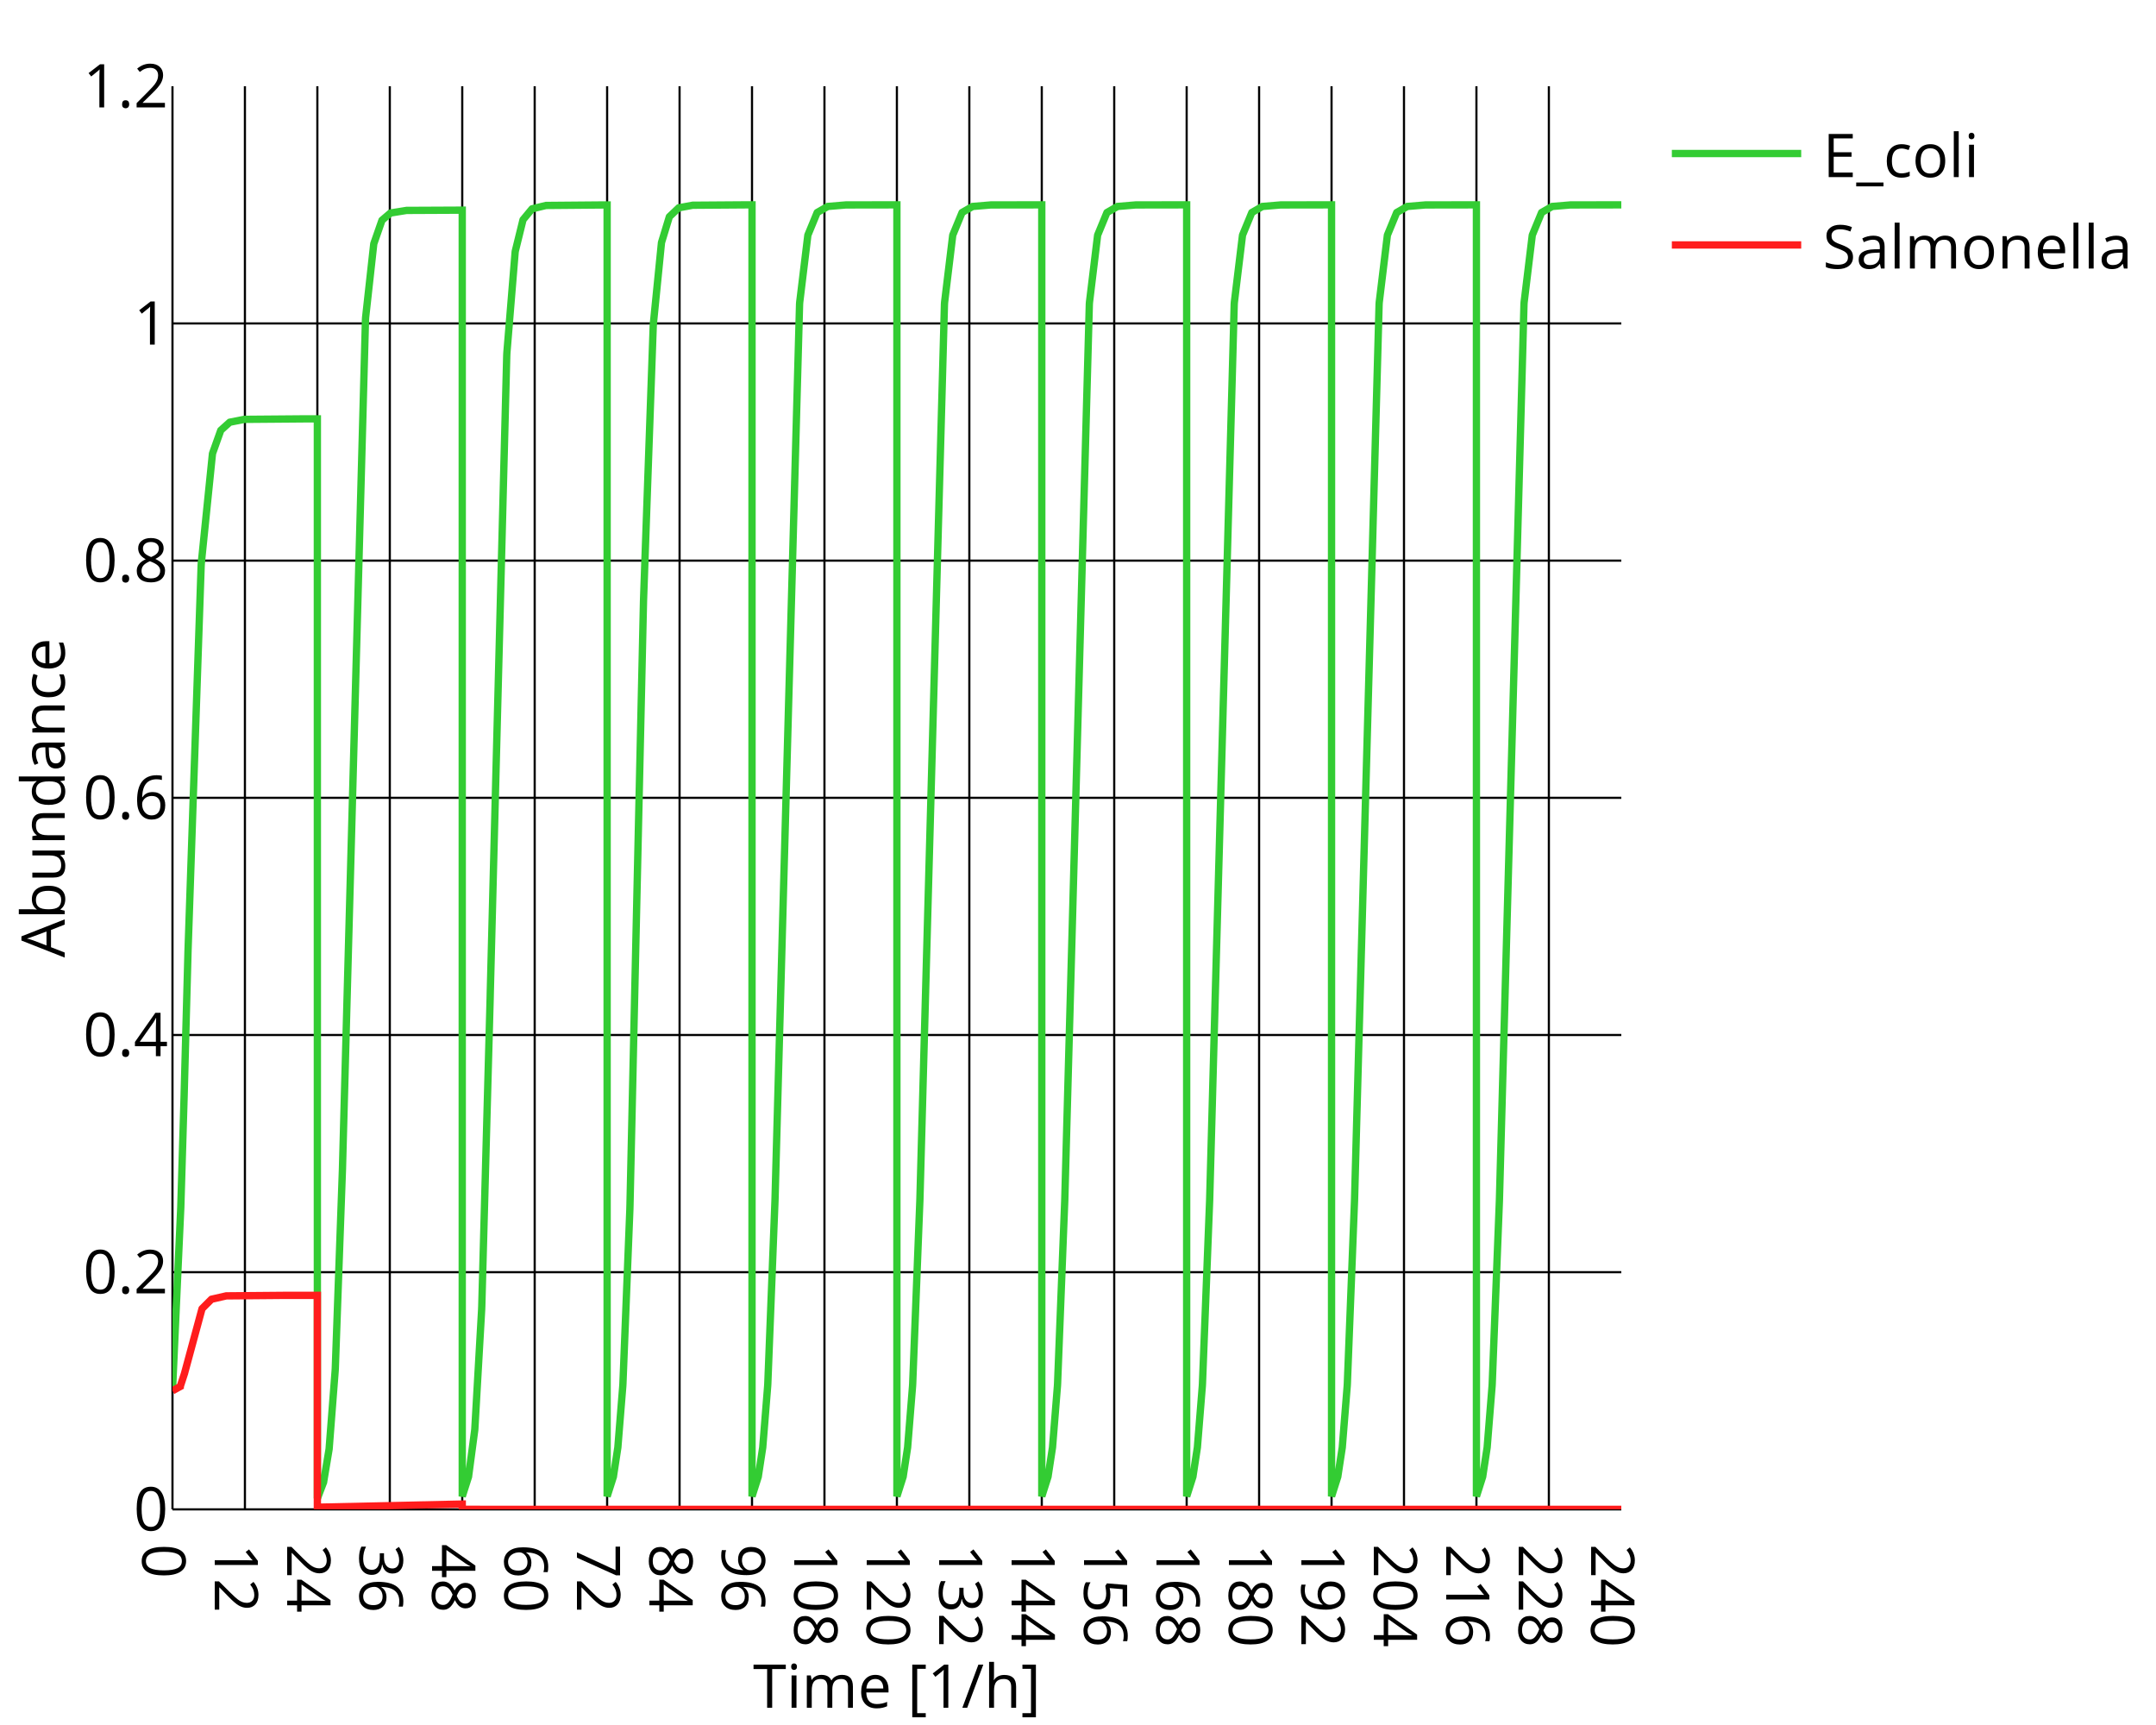
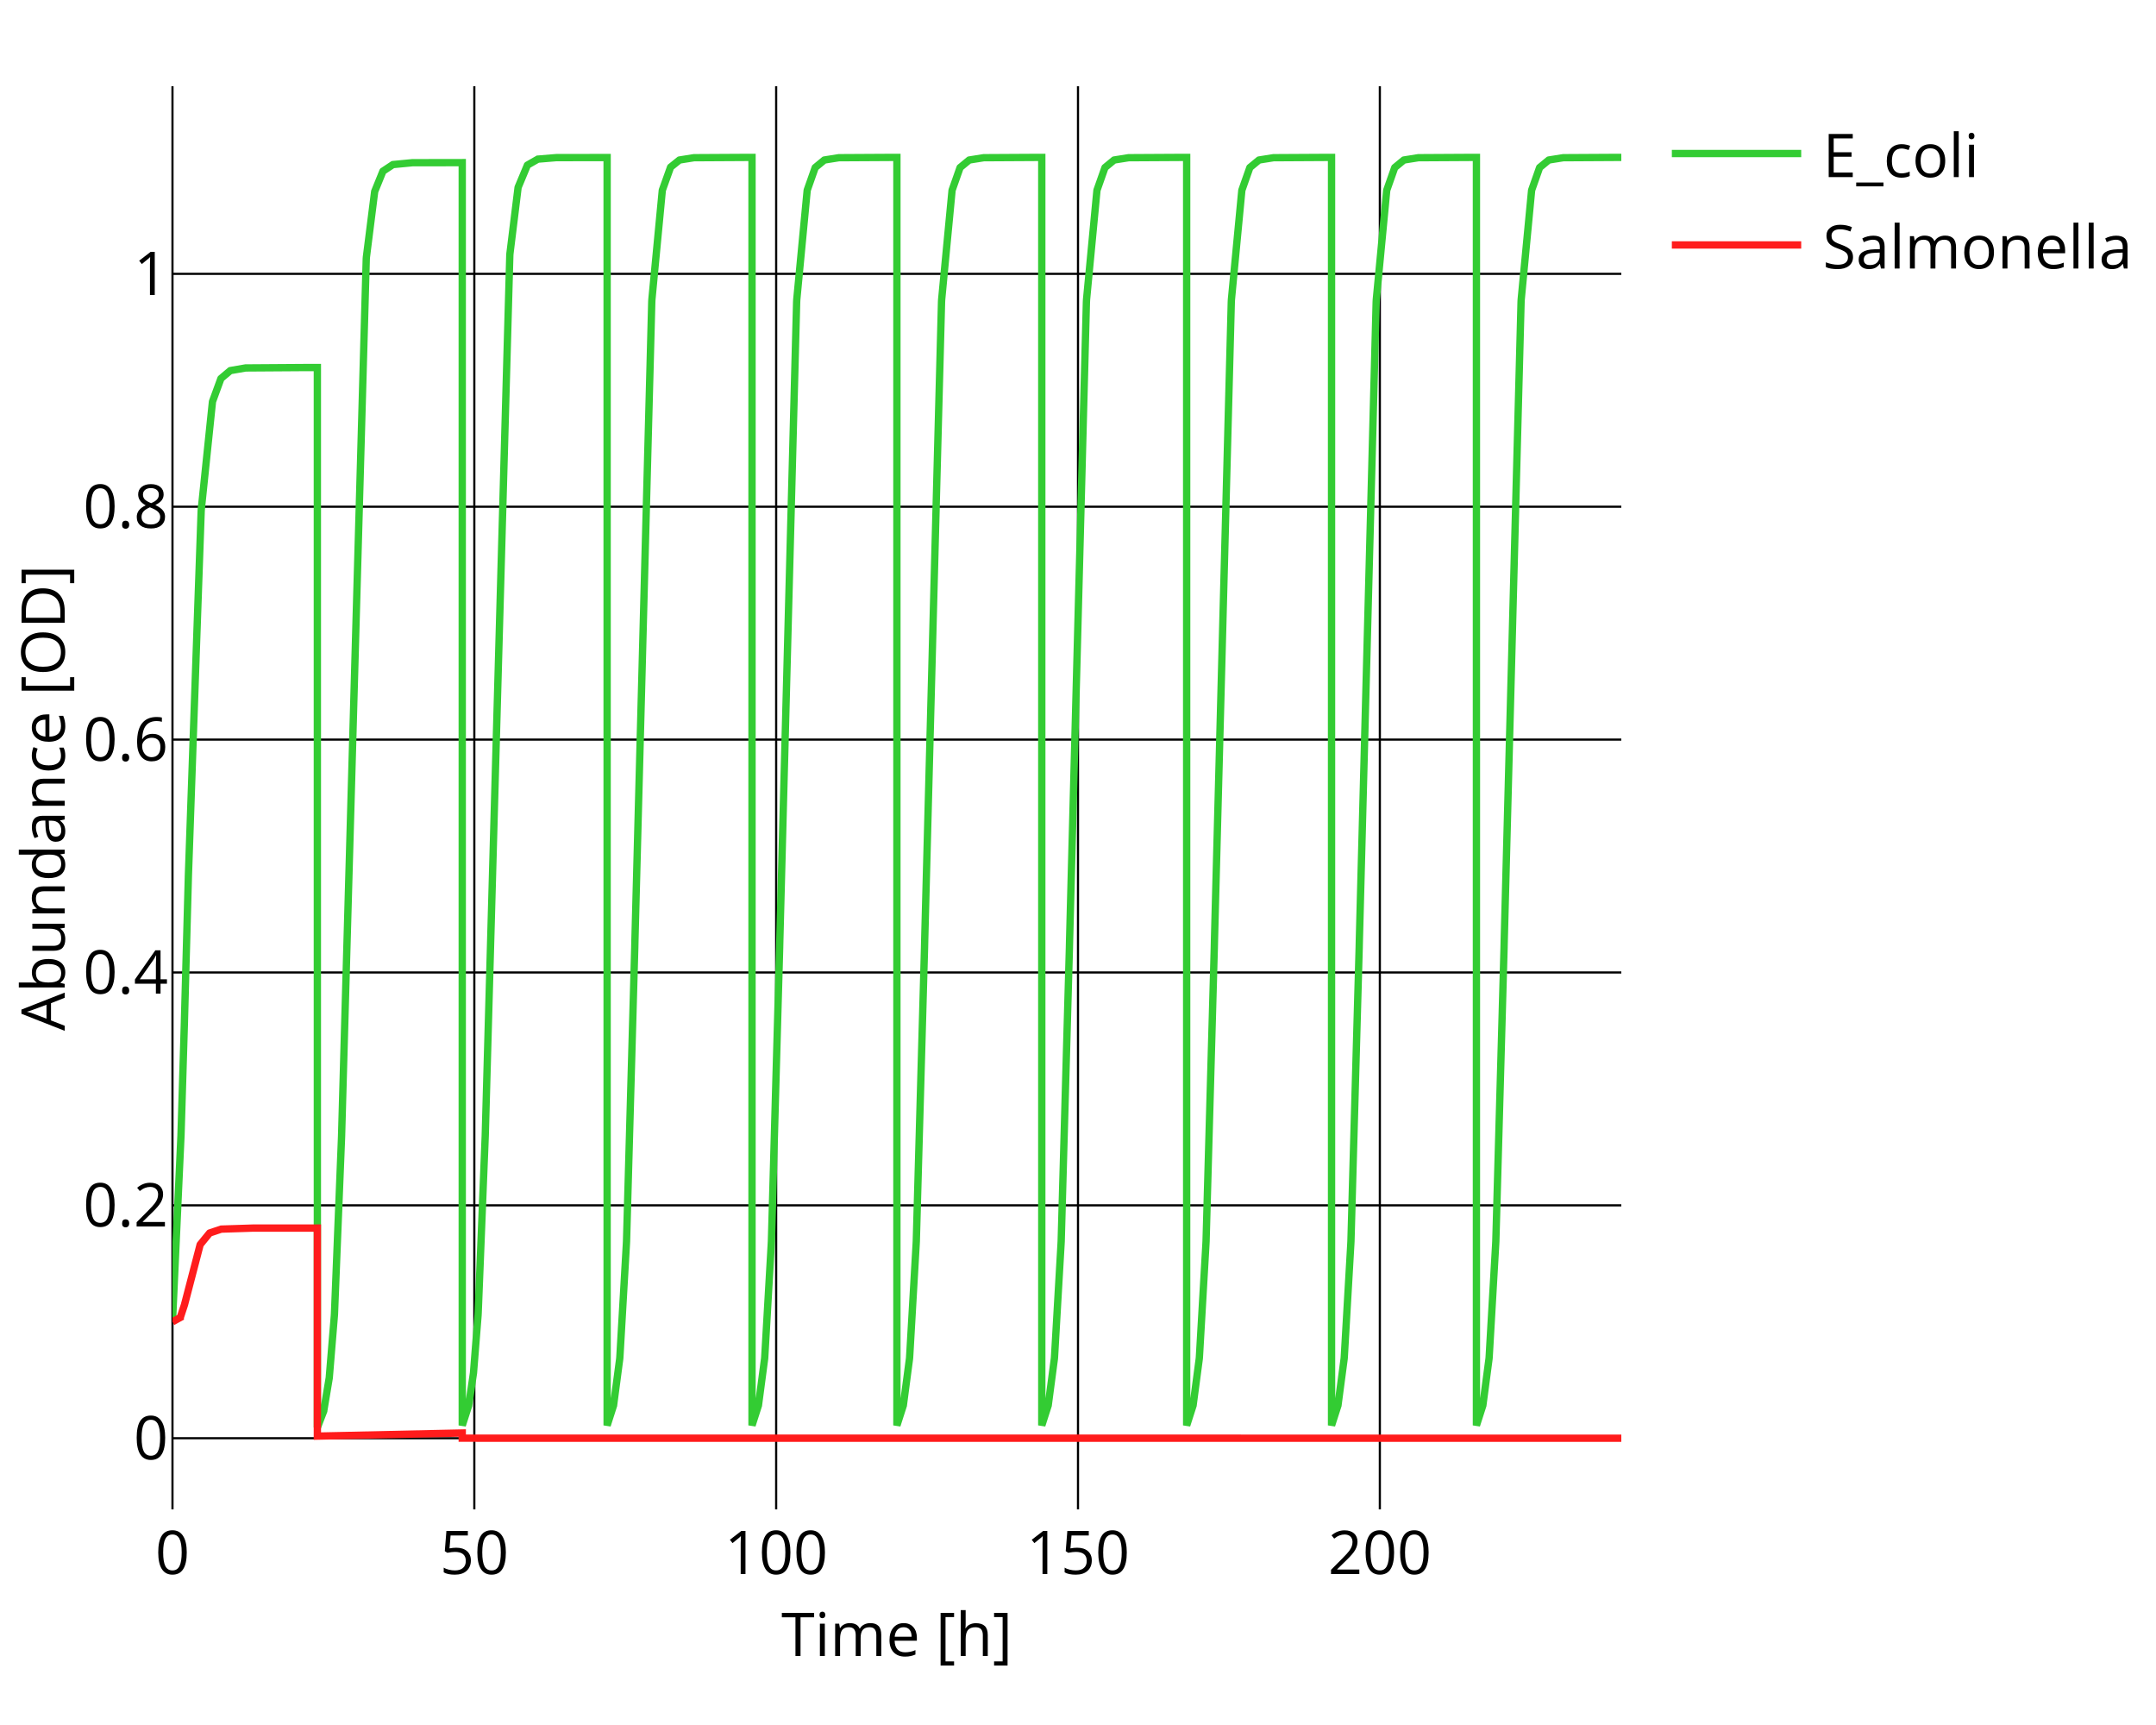
<svg xmlns="http://www.w3.org/2000/svg" class="main-svg" width="500" height="400" style="" viewBox="0 0 500 400">
  <rect x="0" y="0" width="500" height="400" style="fill: rgb(255, 255, 255); fill-opacity: 1;" />
-   <defs id="defs-c58d89">
+   <defs id="defs-5f0e45">
    <g class="clips">
-       <clipPath id="clipc58d89xyplot" class="plotclip">
+       <clipPath id="clip5f0e45xyplot" class="plotclip">
        <rect width="336" height="330" />
      </clipPath>
-       <clipPath class="axesclip" id="clipc58d89x">
+       <clipPath class="axesclip" id="clip5f0e45x">
        <rect x="40" y="0" width="336" height="400" />
      </clipPath>
-       <clipPath class="axesclip" id="clipc58d89y">
+       <clipPath class="axesclip" id="clip5f0e45y">
        <rect x="0" y="20" width="500" height="330" />
      </clipPath>
-       <clipPath class="axesclip" id="clipc58d89xy">
+       <clipPath class="axesclip" id="clip5f0e45xy">
        <rect x="40" y="20" width="336" height="330" />
      </clipPath>
    </g>
    <g class="gradients" />
    <g class="patterns" />
  </defs>
  <g class="bglayer" />
  <g class="layer-below">
    <g class="imagelayer" />
    <g class="shapelayer" />
  </g>
  <g class="cartesianlayer">
    <g class="subplot xy">
      <g class="layer-subplot">
        <g class="shapelayer" />
        <g class="imagelayer" />
      </g>
      <g class="minor-gridlayer">
        <g class="x" />
        <g class="y" />
      </g>
      <g class="gridlayer">
        <g class="x">
-           <path class="xgrid crisp" transform="translate(56.8,0)" d="M0,20v330" style="stroke: rgb(0, 0, 0); stroke-opacity: 1; stroke-width: 0.5px;" />
-           <path class="xgrid crisp" transform="translate(73.6,0)" d="M0,20v330" style="stroke: rgb(0, 0, 0); stroke-opacity: 1; stroke-width: 0.5px;" />
-           <path class="xgrid crisp" transform="translate(90.4,0)" d="M0,20v330" style="stroke: rgb(0, 0, 0); stroke-opacity: 1; stroke-width: 0.5px;" />
-           <path class="xgrid crisp" transform="translate(107.2,0)" d="M0,20v330" style="stroke: rgb(0, 0, 0); stroke-opacity: 1; stroke-width: 0.5px;" />
-           <path class="xgrid crisp" transform="translate(124,0)" d="M0,20v330" style="stroke: rgb(0, 0, 0); stroke-opacity: 1; stroke-width: 0.5px;" />
-           <path class="xgrid crisp" transform="translate(140.8,0)" d="M0,20v330" style="stroke: rgb(0, 0, 0); stroke-opacity: 1; stroke-width: 0.5px;" />
-           <path class="xgrid crisp" transform="translate(157.6,0)" d="M0,20v330" style="stroke: rgb(0, 0, 0); stroke-opacity: 1; stroke-width: 0.5px;" />
-           <path class="xgrid crisp" transform="translate(174.4,0)" d="M0,20v330" style="stroke: rgb(0, 0, 0); stroke-opacity: 1; stroke-width: 0.5px;" />
-           <path class="xgrid crisp" transform="translate(191.2,0)" d="M0,20v330" style="stroke: rgb(0, 0, 0); stroke-opacity: 1; stroke-width: 0.5px;" />
-           <path class="xgrid crisp" transform="translate(208,0)" d="M0,20v330" style="stroke: rgb(0, 0, 0); stroke-opacity: 1; stroke-width: 0.5px;" />
-           <path class="xgrid crisp" transform="translate(224.8,0)" d="M0,20v330" style="stroke: rgb(0, 0, 0); stroke-opacity: 1; stroke-width: 0.5px;" />
-           <path class="xgrid crisp" transform="translate(241.6,0)" d="M0,20v330" style="stroke: rgb(0, 0, 0); stroke-opacity: 1; stroke-width: 0.5px;" />
-           <path class="xgrid crisp" transform="translate(258.4,0)" d="M0,20v330" style="stroke: rgb(0, 0, 0); stroke-opacity: 1; stroke-width: 0.5px;" />
-           <path class="xgrid crisp" transform="translate(275.2,0)" d="M0,20v330" style="stroke: rgb(0, 0, 0); stroke-opacity: 1; stroke-width: 0.5px;" />
-           <path class="xgrid crisp" transform="translate(292,0)" d="M0,20v330" style="stroke: rgb(0, 0, 0); stroke-opacity: 1; stroke-width: 0.5px;" />
-           <path class="xgrid crisp" transform="translate(308.8,0)" d="M0,20v330" style="stroke: rgb(0, 0, 0); stroke-opacity: 1; stroke-width: 0.5px;" />
-           <path class="xgrid crisp" transform="translate(325.6,0)" d="M0,20v330" style="stroke: rgb(0, 0, 0); stroke-opacity: 1; stroke-width: 0.5px;" />
-           <path class="xgrid crisp" transform="translate(342.4,0)" d="M0,20v330" style="stroke: rgb(0, 0, 0); stroke-opacity: 1; stroke-width: 0.5px;" />
-           <path class="xgrid crisp" transform="translate(359.2,0)" d="M0,20v330" style="stroke: rgb(0, 0, 0); stroke-opacity: 1; stroke-width: 0.5px;" />
+           <path class="xgrid crisp" transform="translate(110,0)" d="M0,20v330" style="stroke: rgb(0, 0, 0); stroke-opacity: 1; stroke-width: 0.5px;" />
+           <path class="xgrid crisp" transform="translate(180,0)" d="M0,20v330" style="stroke: rgb(0, 0, 0); stroke-opacity: 1; stroke-width: 0.5px;" />
+           <path class="xgrid crisp" transform="translate(250,0)" d="M0,20v330" style="stroke: rgb(0, 0, 0); stroke-opacity: 1; stroke-width: 0.5px;" />
+           <path class="xgrid crisp" transform="translate(320,0)" d="M0,20v330" style="stroke: rgb(0, 0, 0); stroke-opacity: 1; stroke-width: 0.5px;" />
        </g>
        <g class="y">
-           <path class="ygrid crisp" transform="translate(0,295)" d="M40,0h336" style="stroke: rgb(0, 0, 0); stroke-opacity: 1; stroke-width: 0.5px;" />
-           <path class="ygrid crisp" transform="translate(0,240)" d="M40,0h336" style="stroke: rgb(0, 0, 0); stroke-opacity: 1; stroke-width: 0.5px;" />
-           <path class="ygrid crisp" transform="translate(0,185)" d="M40,0h336" style="stroke: rgb(0, 0, 0); stroke-opacity: 1; stroke-width: 0.5px;" />
-           <path class="ygrid crisp" transform="translate(0,130)" d="M40,0h336" style="stroke: rgb(0, 0, 0); stroke-opacity: 1; stroke-width: 0.5px;" />
-           <path class="ygrid crisp" transform="translate(0,75)" d="M40,0h336" style="stroke: rgb(0, 0, 0); stroke-opacity: 1; stroke-width: 0.5px;" />
+           <path class="ygrid crisp" transform="translate(0,279.5)" d="M40,0h336" style="stroke: rgb(0, 0, 0); stroke-opacity: 1; stroke-width: 0.5px;" />
+           <path class="ygrid crisp" transform="translate(0,225.5)" d="M40,0h336" style="stroke: rgb(0, 0, 0); stroke-opacity: 1; stroke-width: 0.5px;" />
+           <path class="ygrid crisp" transform="translate(0,171.5)" d="M40,0h336" style="stroke: rgb(0, 0, 0); stroke-opacity: 1; stroke-width: 0.5px;" />
+           <path class="ygrid crisp" transform="translate(0,117.5)" d="M40,0h336" style="stroke: rgb(0, 0, 0); stroke-opacity: 1; stroke-width: 0.5px;" />
+           <path class="ygrid crisp" transform="translate(0,63.5)" d="M40,0h336" style="stroke: rgb(0, 0, 0); stroke-opacity: 1; stroke-width: 0.5px;" />
        </g>
      </g>
      <g class="zerolinelayer">
        <path class="xzl zl crisp" transform="translate(40,0)" d="M0,20v330" style="stroke: rgb(0, 0, 0); stroke-opacity: 1; stroke-width: 0.5px;" />
-         <path class="yzl zl crisp" transform="translate(0,350)" d="M40,0h336" style="stroke: rgb(0, 0, 0); stroke-opacity: 1; stroke-width: 0.5px;" />
+         <path class="yzl zl crisp" transform="translate(0,333.5)" d="M40,0h336" style="stroke: rgb(0, 0, 0); stroke-opacity: 1; stroke-width: 0.5px;" />
      </g>
      <g class="layer-between">
        <g class="shapelayer" />
        <g class="imagelayer" />
      </g>
      <path class="xlines-below" />
      <path class="ylines-below" />
      <g class="overlines-below" />
      <g class="xaxislayer-below" />
      <g class="yaxislayer-below" />
      <g class="overaxes-below" />
      <g class="overplot">
-         <g class="xy" transform="translate(40,20)" clip-path="url(#clipc58d89xyplot)">
+         <g class="xy" transform="translate(40,20)" clip-path="url(#clip5f0e45xyplot)">
          <g class="scatterlayer mlayer">
-             <g class="trace scatter tracea68be6" style="stroke-miterlimit: 2; opacity: 1;">
+             <g class="trace scatter trace87f60b" style="stroke-miterlimit: 2; opacity: 1;">
              <g class="fills" />
              <g class="errorbars" />
              <g class="lines">
-                 <path class="js-line" d="M0,302.5L1.93,259.88L1.93,259.79L2.71,233.85L2.71,233.75L3.57,201.82L3.6,200.65L6.65,111.15L6.68,110.62L9.27,85.22L9.31,85.08L11.19,79.81L11.22,79.76L13.28,77.91L13.31,77.9L16.67,77.24L16.7,77.24L30.36,77.13L30.39,77.13L33.6,77.13L33.6,327.47L35.04,323.71L35.04,323.69L36.33,315.98L36.33,315.95L37.73,297.82L37.76,297.25L39.42,251.05L39.45,249.89L44.76,54.08L44.79,53.62L46.67,36.64L46.7,36.48L48.58,31.09L48.61,31.05L50.55,29.4L50.58,29.39L54.28,28.79L54.31,28.79L67.2,28.73L67.2,326.99L68.66,322.42L68.66,322.4L70.09,311.65L70.12,311.31L71.7,283.64L71.73,282.86L73.67,211.56L73.7,210.13L77.52,62.44L77.55,61.83L79.47,38.44L79.5,38.24L81.28,31.01L81.31,30.94L83.38,28.44L83.41,28.42L86.62,27.64L86.65,27.64L99.54,27.53L99.57,27.53L100.8,27.53L100.8,326.98L102.25,322.43L102.25,322.41L103.29,315.61L103.29,315.59L104.43,301.42L104.46,300.9L106.07,260.5L106.1,259.43L109.21,120.51L109.24,119.24L111.49,55.6L111.52,55.1L113.4,36.3L113.44,36.14L115.22,30.29L115.25,30.24L117.41,28.19L117.44,28.18L120.65,27.59L120.68,27.59L133.2,27.5L133.23,27.5L134.4,27.5L134.4,326.98L135.85,322.42L135.85,322.41L136.89,315.61L136.89,315.59L138.03,301.42L138.06,300.9L139.73,258.35L139.76,257.26L145.43,50.52L145.46,50.1L147.34,34.62L147.37,34.48L149.5,29.31L149.53,29.27L151.97,27.87L152,27.87L156.19,27.52L156.22,27.52L168,27.5L168,326.98L169.45,322.42L169.45,322.41L170.49,315.61L170.49,315.59L171.63,301.42L171.66,300.9L173.33,258.35L173.36,257.26L179.03,50.52L179.06,50.1L180.94,34.62L180.97,34.48L183.1,29.31L183.13,29.27L185.57,27.87L185.6,27.87L189.79,27.52L189.82,27.52L201.6,27.5L201.6,326.98L203.05,322.42L203.05,322.41L204.09,315.61L204.09,315.59L205.23,301.42L205.26,300.9L206.93,258.35L206.96,257.26L212.63,50.52L212.66,50.1L214.54,34.62L214.57,34.48L216.7,29.31L216.73,29.27L219.17,27.87L219.2,27.87L223.39,27.52L223.42,27.52L235.2,27.5L235.2,326.98L236.65,322.42L236.65,322.41L237.69,315.61L237.69,315.59L238.83,301.42L238.86,300.9L240.53,258.35L240.56,257.26L246.23,50.52L246.26,50.1L248.14,34.62L248.17,34.48L250.3,29.31L250.33,29.27L252.77,27.87L252.8,27.87L256.99,27.52L257.02,27.52L268.8,27.5L268.8,326.98L270.25,322.42L270.25,322.41L271.29,315.61L271.29,315.59L272.43,301.42L272.46,300.9L274.13,258.35L274.16,257.26L279.83,50.52L279.86,50.1L281.74,34.62L281.77,34.48L283.9,29.31L283.93,29.27L286.37,27.87L286.4,27.87L290.59,27.52L290.62,27.52L302.4,27.5L302.4,326.98L303.85,322.42L303.85,322.41L304.89,315.61L304.89,315.59L306.03,301.42L306.06,300.9L307.73,258.35L307.76,257.26L313.43,50.52L313.46,50.1L315.34,34.62L315.37,34.48L317.5,29.31L317.53,29.27L319.97,27.87L320,27.87L324.19,27.52L324.22,27.52L336,27.5" style="vector-effect: none; fill: none; stroke: rgb(51, 204, 51); stroke-opacity: 1; stroke-width: 1.7px; opacity: 1;" />
+                 <path class="js-line" d="M0,286.5L1.98,243.14L1.98,243.05L2.77,216.92L2.77,216.82L3.66,184.21L3.69,183.07L6.65,98.63L6.68,98.11L9.27,73.17L9.31,73.03L11.22,67.81L11.25,67.76L13.41,65.94L13.44,65.93L16.95,65.32L16.98,65.32L30.36,65.23L30.39,65.23L33.6,65.23L33.6,311.02L35.07,307.21L35.07,307.2L36.36,299.47L36.36,299.45L37.54,285.11L37.57,284.59L39.21,243.64L39.24,242.58L44.94,40.02L44.97,39.61L46.88,24.49L46.91,24.36L48.79,19.73L48.82,19.69L51.11,18.17L51.14,18.16L55.64,17.73L55.67,17.73L67.2,17.71L67.2,310.54L68.69,305.91L68.69,305.89L69.81,298.33L69.81,298.3L70.86,285.04L70.89,284.52L72.53,243.38L72.56,242.31L78.23,39.21L78.26,38.8L80.14,23.55L80.17,23.41L82.3,18.31L82.33,18.28L84.74,16.9L84.77,16.9L88.99,16.55L89.02,16.55L100.8,16.53L100.8,310.53L102.29,305.89L102.29,305.88L103.72,295.07L103.75,294.73L105.26,268.58L105.3,267.82L107.21,199.71L107.24,198.32L111.15,50.06L111.18,49.47L113.59,24.2L113.62,24.05L115.5,18.8L115.53,18.75L117.57,17.11L117.6,17.1L120.93,16.57L120.96,16.57L133.26,16.5L133.29,16.5L134.4,16.5L134.4,310.53L135.89,305.89L135.89,305.88L137.32,295.07L137.35,294.73L138.86,268.58L138.9,267.82L140.81,199.7L140.84,198.31L144.75,50.05L144.78,49.47L147.19,24.2L147.22,24.05L149.04,18.89L149.07,18.84L151.17,17.11L151.2,17.1L154.53,16.57L154.56,16.57L166.86,16.5L166.89,16.5L168,16.5L168,310.53L169.49,305.89L169.49,305.88L170.92,295.07L170.95,294.73L172.46,268.58L172.5,267.82L174.41,199.7L174.44,198.31L178.35,50.05L178.38,49.47L180.79,24.2L180.82,24.05L182.64,18.89L182.67,18.84L184.77,17.11L184.8,17.1L188.13,16.57L188.16,16.57L200.46,16.5L200.49,16.5L201.6,16.5L201.6,310.53L203.09,305.89L203.09,305.88L204.52,295.07L204.55,294.73L206.06,268.58L206.1,267.82L208.01,199.7L208.04,198.31L211.95,50.05L211.98,49.47L214.39,24.2L214.42,24.05L216.24,18.89L216.27,18.84L218.37,17.11L218.4,17.1L221.73,16.57L221.76,16.57L234.06,16.5L234.09,16.5L235.2,16.5L235.2,310.53L236.69,305.89L236.69,305.88L238.12,295.07L238.15,294.73L239.66,268.58L239.7,267.82L241.61,199.7L241.64,198.31L245.55,50.05L245.58,49.47L247.99,24.2L248.02,24.05L249.84,18.89L249.87,18.84L251.97,17.11L252,17.1L255.33,16.57L255.36,16.57L267.66,16.5L267.69,16.5L268.8,16.5L268.8,310.53L270.29,305.89L270.29,305.88L271.72,295.07L271.75,294.73L273.26,268.58L273.3,267.82L275.21,199.7L275.24,198.31L279.15,50.05L279.18,49.47L281.59,24.2L281.62,24.05L283.44,18.89L283.47,18.84L285.57,17.11L285.6,17.1L288.93,16.57L288.96,16.57L301.26,16.5L301.29,16.5L302.4,16.5L302.4,310.53L303.89,305.89L303.89,305.88L305.32,295.07L305.35,294.73L306.86,268.58L306.9,267.82L308.81,199.7L308.84,198.31L312.75,50.05L312.78,49.47L315.19,24.2L315.22,24.05L317.04,18.89L317.07,18.84L319.17,17.11L319.2,17.1L322.53,16.57L322.56,16.57L334.86,16.5L334.89,16.5L336,16.5" style="vector-effect: none; fill: none; stroke: rgb(51, 204, 51); stroke-opacity: 1; stroke-width: 1.7px; opacity: 1;" />
              </g>
              <g class="points" />
              <g class="text" />
            </g>
-             <g class="trace scatter traced0517a" style="stroke-miterlimit: 2; opacity: 1;">
+             <g class="trace scatter trace681190" style="stroke-miterlimit: 2; opacity: 1;">
              <g class="fills" />
              <g class="errorbars" />
              <g class="lines">
-                 <path class="js-line" d="M0,302.5L1.8,301.51L1.8,301.51L1.8,301.5L2.79,298.47L2.79,298.46L6.84,283.5L6.87,283.45L9.03,281.29L9.06,281.27L12.48,280.49L12.51,280.49L26.35,280.37L26.39,280.37L33.6,280.37L33.6,329.5L67.2,328.77L67.2,329.99L336,330" style="vector-effect: none; fill: none; stroke: rgb(255, 28, 28); stroke-opacity: 1; stroke-width: 1.7px; opacity: 1;" />
+                 <path class="js-line" d="M0,286.5L1.81,285.51L1.81,285.51L1.81,285.5L2.8,282.5L2.8,282.5L2.83,282.37L6.41,268.64L6.44,268.58L8.6,265.93L8.63,265.91L11.31,265.01L11.34,265.01L18.74,264.77L18.77,264.77L33.6,264.77L33.6,313.01L67.2,312.29L67.2,313.49L336,313.5" style="vector-effect: none; fill: none; stroke: rgb(255, 28, 28); stroke-opacity: 1; stroke-width: 1.7px; opacity: 1;" />
              </g>
              <g class="points" />
              <g class="text" />
            </g>
          </g>
        </g>
      </g>
      <path class="xlines-above crisp" d="M0,0" style="fill: none;" />
      <path class="ylines-above crisp" d="M0,0" style="fill: none;" />
      <g class="overlines-above" />
      <g class="xaxislayer-above">
        <g class="xtick">
-           <text text-anchor="start" x="0" y="365" transform="translate(40,0) rotate(90,0,358)" style="font-family: 'Open Sans', verdana, arial, sans-serif; font-size: 14px; fill: rgb(0, 0, 0); fill-opacity: 1; white-space: pre; opacity: 1;">0</text>
+           <text text-anchor="middle" x="0" y="365" transform="translate(40,0)" style="font-family: 'Open Sans', verdana, arial, sans-serif; font-size: 14px; fill: rgb(0, 0, 0); fill-opacity: 1; white-space: pre; opacity: 1;">0</text>
        </g>
        <g class="xtick">
-           <text text-anchor="start" x="0" y="365" style="font-family: 'Open Sans', verdana, arial, sans-serif; font-size: 14px; fill: rgb(0, 0, 0); fill-opacity: 1; white-space: pre; opacity: 1;" transform="translate(56.8,0) rotate(90,0,358)">12</text>
+           <text text-anchor="middle" x="0" y="365" style="font-family: 'Open Sans', verdana, arial, sans-serif; font-size: 14px; fill: rgb(0, 0, 0); fill-opacity: 1; white-space: pre; opacity: 1;" transform="translate(110,0)">50</text>
        </g>
        <g class="xtick">
-           <text text-anchor="start" x="0" y="365" style="font-family: 'Open Sans', verdana, arial, sans-serif; font-size: 14px; fill: rgb(0, 0, 0); fill-opacity: 1; white-space: pre; opacity: 1;" transform="translate(73.6,0) rotate(90,0,358)">24</text>
+           <text text-anchor="middle" x="0" y="365" style="font-family: 'Open Sans', verdana, arial, sans-serif; font-size: 14px; fill: rgb(0, 0, 0); fill-opacity: 1; white-space: pre; opacity: 1;" transform="translate(180,0)">100</text>
        </g>
        <g class="xtick">
-           <text text-anchor="start" x="0" y="365" style="font-family: 'Open Sans', verdana, arial, sans-serif; font-size: 14px; fill: rgb(0, 0, 0); fill-opacity: 1; white-space: pre; opacity: 1;" transform="translate(90.4,0) rotate(90,0,358)">36</text>
+           <text text-anchor="middle" x="0" y="365" style="font-family: 'Open Sans', verdana, arial, sans-serif; font-size: 14px; fill: rgb(0, 0, 0); fill-opacity: 1; white-space: pre; opacity: 1;" transform="translate(250,0)">150</text>
        </g>
        <g class="xtick">
-           <text text-anchor="start" x="0" y="365" style="font-family: 'Open Sans', verdana, arial, sans-serif; font-size: 14px; fill: rgb(0, 0, 0); fill-opacity: 1; white-space: pre; opacity: 1;" transform="translate(107.2,0) rotate(90,0,358)">48</text>
-         </g>
-         <g class="xtick">
-           <text text-anchor="start" x="0" y="365" style="font-family: 'Open Sans', verdana, arial, sans-serif; font-size: 14px; fill: rgb(0, 0, 0); fill-opacity: 1; white-space: pre; opacity: 1;" transform="translate(124,0) rotate(90,0,358)">60</text>
-         </g>
-         <g class="xtick">
-           <text text-anchor="start" x="0" y="365" style="font-family: 'Open Sans', verdana, arial, sans-serif; font-size: 14px; fill: rgb(0, 0, 0); fill-opacity: 1; white-space: pre; opacity: 1;" transform="translate(140.8,0) rotate(90,0,358)">72</text>
-         </g>
-         <g class="xtick">
-           <text text-anchor="start" x="0" y="365" style="font-family: 'Open Sans', verdana, arial, sans-serif; font-size: 14px; fill: rgb(0, 0, 0); fill-opacity: 1; white-space: pre; opacity: 1;" transform="translate(157.6,0) rotate(90,0,358)">84</text>
-         </g>
-         <g class="xtick">
-           <text text-anchor="start" x="0" y="365" style="font-family: 'Open Sans', verdana, arial, sans-serif; font-size: 14px; fill: rgb(0, 0, 0); fill-opacity: 1; white-space: pre; opacity: 1;" transform="translate(174.4,0) rotate(90,0,358)">96</text>
-         </g>
-         <g class="xtick">
-           <text text-anchor="start" x="0" y="365" style="font-family: 'Open Sans', verdana, arial, sans-serif; font-size: 14px; fill: rgb(0, 0, 0); fill-opacity: 1; white-space: pre; opacity: 1;" transform="translate(191.2,0) rotate(90,0,358)">108</text>
-         </g>
-         <g class="xtick">
-           <text text-anchor="start" x="0" y="365" style="font-family: 'Open Sans', verdana, arial, sans-serif; font-size: 14px; fill: rgb(0, 0, 0); fill-opacity: 1; white-space: pre; opacity: 1;" transform="translate(208,0) rotate(90,0,358)">120</text>
-         </g>
-         <g class="xtick">
-           <text text-anchor="start" x="0" y="365" style="font-family: 'Open Sans', verdana, arial, sans-serif; font-size: 14px; fill: rgb(0, 0, 0); fill-opacity: 1; white-space: pre; opacity: 1;" transform="translate(224.8,0) rotate(90,0,358)">132</text>
-         </g>
-         <g class="xtick">
-           <text text-anchor="start" x="0" y="365" style="font-family: 'Open Sans', verdana, arial, sans-serif; font-size: 14px; fill: rgb(0, 0, 0); fill-opacity: 1; white-space: pre; opacity: 1;" transform="translate(241.6,0) rotate(90,0,358)">144</text>
-         </g>
-         <g class="xtick">
-           <text text-anchor="start" x="0" y="365" style="font-family: 'Open Sans', verdana, arial, sans-serif; font-size: 14px; fill: rgb(0, 0, 0); fill-opacity: 1; white-space: pre; opacity: 1;" transform="translate(258.4,0) rotate(90,0,358)">156</text>
-         </g>
-         <g class="xtick">
-           <text text-anchor="start" x="0" y="365" style="font-family: 'Open Sans', verdana, arial, sans-serif; font-size: 14px; fill: rgb(0, 0, 0); fill-opacity: 1; white-space: pre; opacity: 1;" transform="translate(275.2,0) rotate(90,0,358)">168</text>
-         </g>
-         <g class="xtick">
-           <text text-anchor="start" x="0" y="365" style="font-family: 'Open Sans', verdana, arial, sans-serif; font-size: 14px; fill: rgb(0, 0, 0); fill-opacity: 1; white-space: pre; opacity: 1;" transform="translate(292,0) rotate(90,0,358)">180</text>
-         </g>
-         <g class="xtick">
-           <text text-anchor="start" x="0" y="365" style="font-family: 'Open Sans', verdana, arial, sans-serif; font-size: 14px; fill: rgb(0, 0, 0); fill-opacity: 1; white-space: pre; opacity: 1;" transform="translate(308.8,0) rotate(90,0,358)">192</text>
-         </g>
-         <g class="xtick">
-           <text text-anchor="start" x="0" y="365" style="font-family: 'Open Sans', verdana, arial, sans-serif; font-size: 14px; fill: rgb(0, 0, 0); fill-opacity: 1; white-space: pre; opacity: 1;" transform="translate(325.6,0) rotate(90,0,358)">204</text>
-         </g>
-         <g class="xtick">
-           <text text-anchor="start" x="0" y="365" style="font-family: 'Open Sans', verdana, arial, sans-serif; font-size: 14px; fill: rgb(0, 0, 0); fill-opacity: 1; white-space: pre; opacity: 1;" transform="translate(342.4,0) rotate(90,0,358)">216</text>
-         </g>
-         <g class="xtick">
-           <text text-anchor="start" x="0" y="365" style="font-family: 'Open Sans', verdana, arial, sans-serif; font-size: 14px; fill: rgb(0, 0, 0); fill-opacity: 1; white-space: pre; opacity: 1;" transform="translate(359.2,0) rotate(90,0,358)">228</text>
-         </g>
-         <g class="xtick">
-           <text text-anchor="start" x="0" y="365" style="font-family: 'Open Sans', verdana, arial, sans-serif; font-size: 14px; fill: rgb(0, 0, 0); fill-opacity: 1; white-space: pre; opacity: 1;" transform="translate(376,0) rotate(90,0,358)">240</text>
+           <text text-anchor="middle" x="0" y="365" style="font-family: 'Open Sans', verdana, arial, sans-serif; font-size: 14px; fill: rgb(0, 0, 0); fill-opacity: 1; white-space: pre; opacity: 1;" transform="translate(320,0)">200</text>
        </g>
      </g>
      <g class="yaxislayer-above">
        <g class="ytick">
-           <text text-anchor="end" x="39" y="4.9" transform="translate(0,350)" style="font-family: 'Open Sans', verdana, arial, sans-serif; font-size: 14px; fill: rgb(0, 0, 0); fill-opacity: 1; white-space: pre; opacity: 1;">0</text>
+           <text text-anchor="end" x="39" y="4.9" transform="translate(0,333.5)" style="font-family: 'Open Sans', verdana, arial, sans-serif; font-size: 14px; fill: rgb(0, 0, 0); fill-opacity: 1; white-space: pre; opacity: 1;">0</text>
        </g>
        <g class="ytick">
-           <text text-anchor="end" x="39" y="4.9" style="font-family: 'Open Sans', verdana, arial, sans-serif; font-size: 14px; fill: rgb(0, 0, 0); fill-opacity: 1; white-space: pre; opacity: 1;" transform="translate(0,295)">0.2</text>
+           <text text-anchor="end" x="39" y="4.9" style="font-family: 'Open Sans', verdana, arial, sans-serif; font-size: 14px; fill: rgb(0, 0, 0); fill-opacity: 1; white-space: pre; opacity: 1;" transform="translate(0,279.5)">0.2</text>
        </g>
        <g class="ytick">
-           <text text-anchor="end" x="39" y="4.9" style="font-family: 'Open Sans', verdana, arial, sans-serif; font-size: 14px; fill: rgb(0, 0, 0); fill-opacity: 1; white-space: pre; opacity: 1;" transform="translate(0,240)">0.4</text>
+           <text text-anchor="end" x="39" y="4.9" style="font-family: 'Open Sans', verdana, arial, sans-serif; font-size: 14px; fill: rgb(0, 0, 0); fill-opacity: 1; white-space: pre; opacity: 1;" transform="translate(0,225.5)">0.4</text>
        </g>
        <g class="ytick">
-           <text text-anchor="end" x="39" y="4.9" style="font-family: 'Open Sans', verdana, arial, sans-serif; font-size: 14px; fill: rgb(0, 0, 0); fill-opacity: 1; white-space: pre; opacity: 1;" transform="translate(0,185)">0.6</text>
+           <text text-anchor="end" x="39" y="4.9" style="font-family: 'Open Sans', verdana, arial, sans-serif; font-size: 14px; fill: rgb(0, 0, 0); fill-opacity: 1; white-space: pre; opacity: 1;" transform="translate(0,171.5)">0.6</text>
        </g>
        <g class="ytick">
-           <text text-anchor="end" x="39" y="4.9" style="font-family: 'Open Sans', verdana, arial, sans-serif; font-size: 14px; fill: rgb(0, 0, 0); fill-opacity: 1; white-space: pre; opacity: 1;" transform="translate(0,130)">0.8</text>
+           <text text-anchor="end" x="39" y="4.9" style="font-family: 'Open Sans', verdana, arial, sans-serif; font-size: 14px; fill: rgb(0, 0, 0); fill-opacity: 1; white-space: pre; opacity: 1;" transform="translate(0,117.5)">0.8</text>
        </g>
        <g class="ytick">
-           <text text-anchor="end" x="39" y="4.9" style="font-family: 'Open Sans', verdana, arial, sans-serif; font-size: 14px; fill: rgb(0, 0, 0); fill-opacity: 1; white-space: pre; opacity: 1;" transform="translate(0,75)">1</text>
-         </g>
-         <g class="ytick">
-           <text text-anchor="end" x="39" y="4.9" style="font-family: 'Open Sans', verdana, arial, sans-serif; font-size: 14px; fill: rgb(0, 0, 0); fill-opacity: 1; white-space: pre; opacity: 1;" transform="translate(0,20)">1.2</text>
+           <text text-anchor="end" x="39" y="4.9" style="font-family: 'Open Sans', verdana, arial, sans-serif; font-size: 14px; fill: rgb(0, 0, 0); fill-opacity: 1; white-space: pre; opacity: 1;" transform="translate(0,63.5)">1</text>
        </g>
      </g>
      <g class="overaxes-above" />
    </g>
  </g>
  <g class="polarlayer" />
  <g class="smithlayer" />
  <g class="ternarylayer" />
  <g class="geolayer" />
  <g class="funnelarealayer" />
  <g class="pielayer" />
  <g class="iciclelayer" />
  <g class="treemaplayer" />
  <g class="sunburstlayer" />
  <g class="glimages" />
-   <defs id="topdefs-c58d89">
+   <defs id="topdefs-5f0e45">
    <g class="clips" />
-     <clipPath id="legendc58d89">
+     <clipPath id="legend5f0e45">
      <rect width="117" height="53" x="0" y="0" />
    </clipPath>
  </defs>
  <g class="layer-above">
    <g class="imagelayer" />
    <g class="shapelayer" />
  </g>
  <g class="infolayer">
    <g class="legend" pointer-events="all" transform="translate(382.72,20)">
      <rect class="bg" shape-rendering="crispEdges" width="117" height="53" x="0" y="0" style="stroke: rgb(68, 68, 68); stroke-opacity: 1; fill: rgb(255, 255, 255); fill-opacity: 1; stroke-width: 0px;" />
-       <g class="scrollbox" transform="" clip-path="url(#legendc58d89)">
+       <g class="scrollbox" transform="" clip-path="url(#legend5f0e45)">
        <g class="groups">
          <g class="traces" transform="translate(0,15.6)" style="opacity: 1;">
            <text class="legendtext" text-anchor="start" x="40" y="5.46" style="font-family: 'Open Sans', verdana, arial, sans-serif; font-size: 14px; fill: rgb(0, 0, 0); fill-opacity: 1; white-space: pre;">E_coli</text>
            <g class="layers" style="opacity: 1;">
              <g class="legendfill" />
              <g class="legendlines">
                <path class="js-line" d="M5,0h30" style="fill: none; stroke: rgb(51, 204, 51); stroke-opacity: 1; stroke-width: 1.7px;" />
              </g>
              <g class="legendsymbols">
                <g class="legendpoints" />
              </g>
            </g>
            <rect class="legendtoggle" x="0" y="-10.6" width="111.812" height="21.2" style="fill: rgb(0, 0, 0); fill-opacity: 0;" />
          </g>
          <g class="traces" transform="translate(0,36.8)" style="opacity: 1;">
            <text class="legendtext" text-anchor="start" x="40" y="5.46" style="font-family: 'Open Sans', verdana, arial, sans-serif; font-size: 14px; fill: rgb(0, 0, 0); fill-opacity: 1; white-space: pre;">Salmonella</text>
            <g class="layers" style="opacity: 1;">
              <g class="legendfill" />
              <g class="legendlines">
                <path class="js-line" d="M5,0h30" style="fill: none; stroke: rgb(255, 28, 28); stroke-opacity: 1; stroke-width: 1.7px;" />
              </g>
              <g class="legendsymbols">
                <g class="legendpoints" />
              </g>
            </g>
            <rect class="legendtoggle" x="0" y="-10.6" width="111.812" height="21.2" style="fill: rgb(0, 0, 0); fill-opacity: 0;" />
          </g>
        </g>
      </g>
      <rect class="scrollbar" rx="20" ry="3" width="0" height="0" x="0" y="0" style="fill: rgb(128, 139, 164); fill-opacity: 1;" />
    </g>
    <g class="g-gtitle" />
-     <g class="g-xtitle" transform="translate(0,4.684375)">
-       <text class="xtitle" x="208" y="391.316" text-anchor="middle" style="opacity: 1; font-family: 'Open Sans', verdana, arial, sans-serif; font-size: 14px; fill: rgb(0, 0, 0); fill-opacity: 1; white-space: pre;">Time [1/h]</text>
+     <g class="g-xtitle" transform="translate(0,5.7)">
+       <text class="xtitle" x="208" y="378.3" text-anchor="middle" style="opacity: 1; font-family: 'Open Sans', verdana, arial, sans-serif; font-size: 14px; fill: rgb(0, 0, 0); fill-opacity: 1; white-space: pre;">Time [h]</text>
    </g>
    <g class="g-ytitle" transform="translate(0.1503906,0)">
-       <text class="ytitle" transform="rotate(-90,14.85,185)" x="14.85" y="185" text-anchor="middle" style="opacity: 1; font-family: 'Open Sans', verdana, arial, sans-serif; font-size: 14px; fill: rgb(0, 0, 0); fill-opacity: 1; white-space: pre;">Abundance</text>
+       <text class="ytitle" transform="rotate(-90,14.85,185)" x="14.85" y="185" text-anchor="middle" style="opacity: 1; font-family: 'Open Sans', verdana, arial, sans-serif; font-size: 14px; fill: rgb(0, 0, 0); fill-opacity: 1; white-space: pre;">Abundance [OD]</text>
    </g>
  </g>
</svg>
